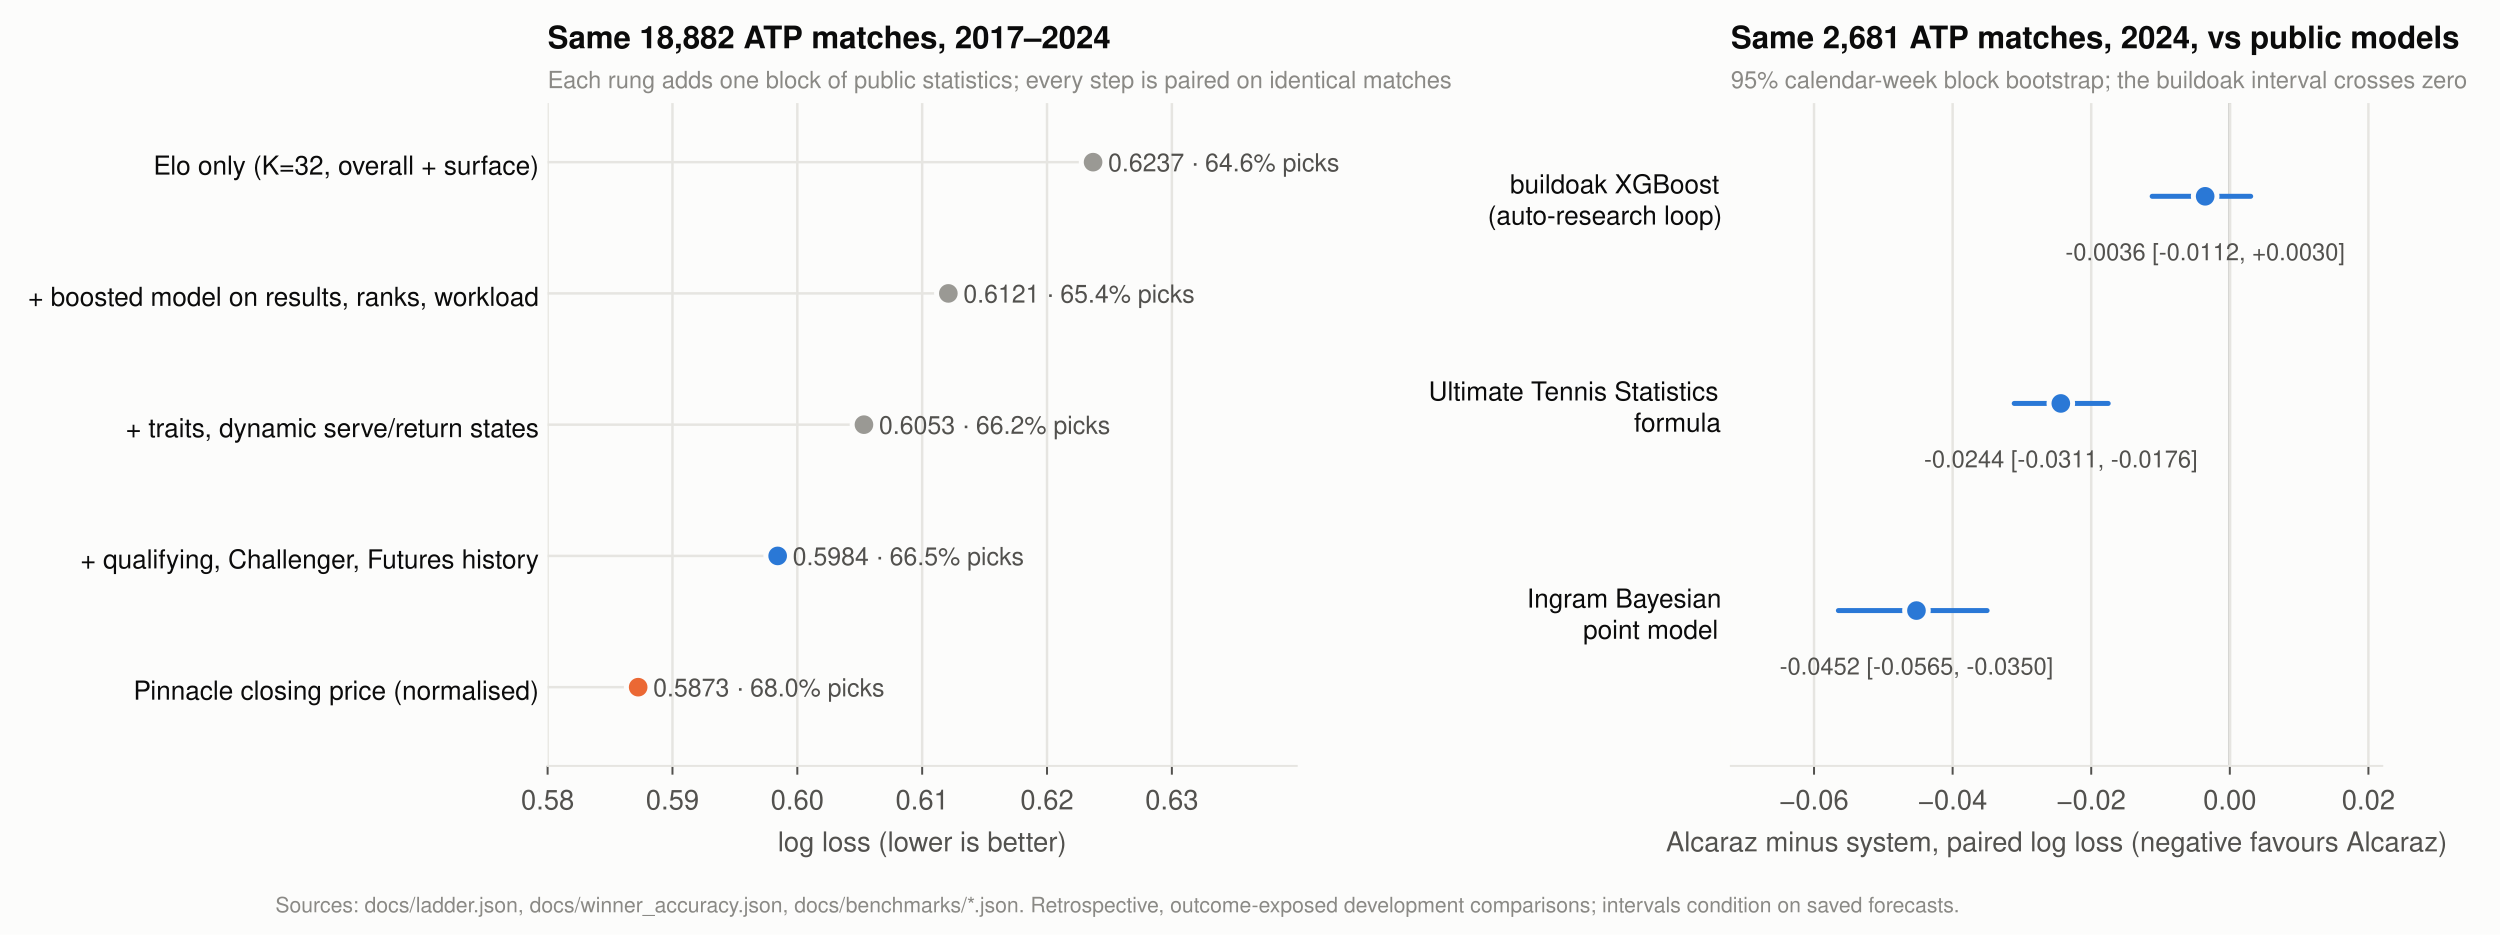
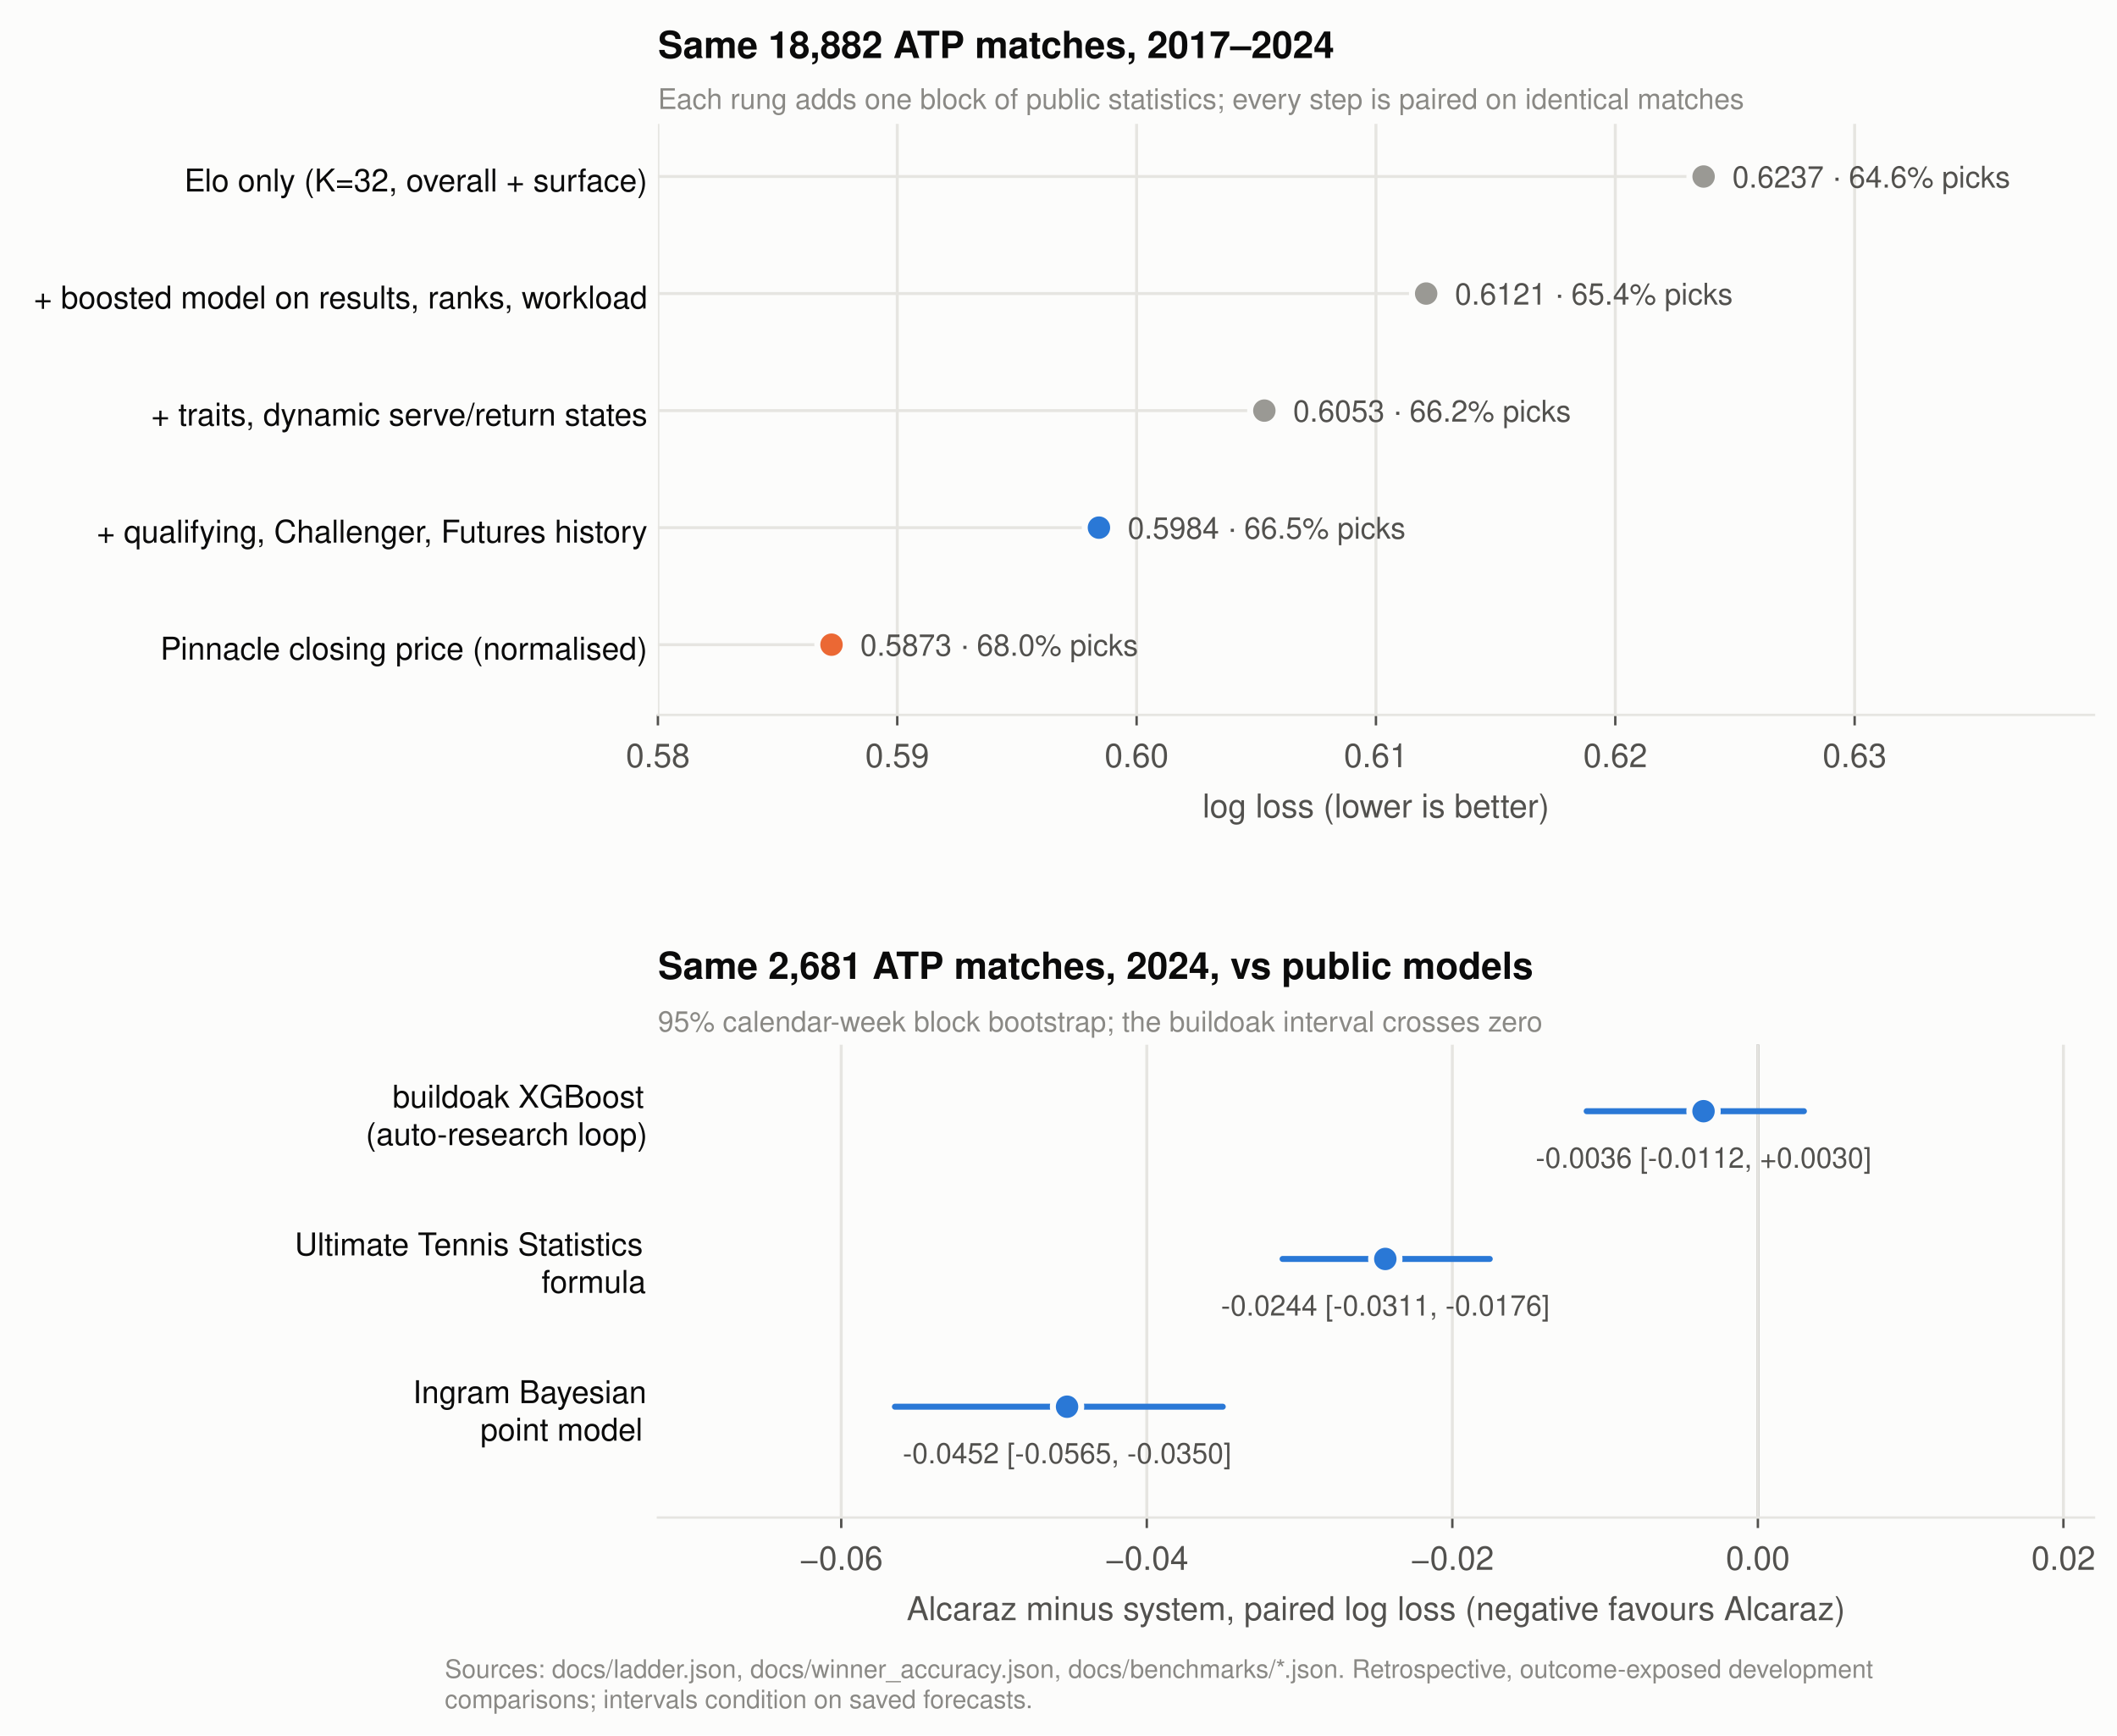
- <svg xmlns="http://www.w3.org/2000/svg" xmlns:xlink="http://www.w3.org/1999/xlink" width="1003.675pt" height="375.262pt" viewBox="0 0 1003.675 375.262" version="1.1">
+ <svg xmlns="http://www.w3.org/2000/svg" xmlns:xlink="http://www.w3.org/1999/xlink" width="707.422pt" height="579.924pt" viewBox="0 0 707.422 579.924" version="1.1">
  <defs>
    <style type="text/css">*{stroke-linejoin: round; stroke-linecap: butt}</style>
  </defs>
  <g id="figure_1">
    <g id="patch_1">
-       <path d="M 0 375.262  L 1003.675 375.262  L 1003.675 -0  L 0 -0  z " style="fill: #fcfcfb" />
+       <path d="M 0 579.924  L 707.422 579.924  L 707.422 0  L 0 0  z " style="fill: #fcfcfb" />
    </g>
    <g id="axes_1">
      <g id="patch_2">
-         <path d="M 219.85 307.5  L 520.594 307.5  L 520.594 41.388  L 219.85 41.388  z " style="fill: #fcfcfb" />
+         <path d="M 219.85 238.884  L 699.73 238.884  L 699.73 41.388  L 219.85 41.388  z " style="fill: #fcfcfb" />
      </g>
      <g id="line2d_1">
-         <path d="M 219.85 65.1  L 438.84 65.1  " clip-path="url(#p83f8de4ca3)" style="fill: none; stroke: #e6e5e1; stroke-linecap: square" />
+         <path d="M 219.85 58.986  L 569.281 58.986  " clip-path="url(#pa8d1f03fbf)" style="fill: none; stroke: #e6e5e1; stroke-linecap: square" />
      </g>
      <g id="line2d_2">
-         <path d="M 219.85 117.796  L 380.736 117.796  " clip-path="url(#p83f8de4ca3)" style="fill: none; stroke: #e6e5e1; stroke-linecap: square" />
+         <path d="M 219.85 98.094  L 476.568 98.094  " clip-path="url(#pa8d1f03fbf)" style="fill: none; stroke: #e6e5e1; stroke-linecap: square" />
      </g>
      <g id="line2d_3">
-         <path d="M 219.85 170.491  L 346.851 170.491  " clip-path="url(#p83f8de4ca3)" style="fill: none; stroke: #e6e5e1; stroke-linecap: square" />
+         <path d="M 219.85 137.202  L 422.498 137.202  " clip-path="url(#pa8d1f03fbf)" style="fill: none; stroke: #e6e5e1; stroke-linecap: square" />
      </g>
      <g id="line2d_4">
-         <path d="M 219.85 223.187  L 312.21 223.187  " clip-path="url(#p83f8de4ca3)" style="fill: none; stroke: #e6e5e1; stroke-linecap: square" />
+         <path d="M 219.85 176.311  L 367.224 176.311  " clip-path="url(#pa8d1f03fbf)" style="fill: none; stroke: #e6e5e1; stroke-linecap: square" />
      </g>
      <g id="line2d_5">
-         <path d="M 219.85 275.882  L 256.206 275.882  " clip-path="url(#p83f8de4ca3)" style="fill: none; stroke: #e6e5e1; stroke-linecap: square" />
+         <path d="M 219.85 215.419  L 277.862 215.419  " clip-path="url(#pa8d1f03fbf)" style="fill: none; stroke: #e6e5e1; stroke-linecap: square" />
      </g>
      <g id="matplotlib.axis_1">
        <g id="xtick_1">
          <g id="line2d_6">
-             <path d="M 219.85 307.5  L 219.85 41.388  " clip-path="url(#p83f8de4ca3)" style="fill: none; stroke: #e6e5e1; stroke-linecap: square" />
+             <path d="M 219.85 238.884  L 219.85 41.388  " clip-path="url(#pa8d1f03fbf)" style="fill: none; stroke: #e6e5e1; stroke-linecap: square" />
          </g>
          <g id="line2d_7">
            <defs>
              <path id="m85d48b26eb" d="M 0 0  L 0 3.5  " style="stroke: #52514e; stroke-width: 0.8" />
            </defs>
            <g>
-               <use xlink:href="#m85d48b26eb" x="219.85" y="307.5" style="fill: #52514e; stroke: #52514e; stroke-width: 0.8" />
+               <use xlink:href="#m85d48b26eb" x="219.85" y="238.884" style="fill: #52514e; stroke: #52514e; stroke-width: 0.8" />
            </g>
          </g>
          <g id="text_1">
-             <text style="font-size: 11px; font-family: 'Helvetica Neue', 'Helvetica', 'Arial', 'DejaVu Sans'; text-anchor: middle; fill: #52514e" x="219.85" y="324.971" transform="rotate(-0 219.8502 324.9715)">0.58</text>
+             <text style="font-size: 11px; font-family: 'Helvetica Neue', 'Helvetica', 'Arial', 'DejaVu Sans'; text-anchor: middle; fill: #52514e" x="219.85" y="256.356" transform="rotate(-0 219.8502 256.3557)">0.58</text>
          </g>
        </g>
        <g id="xtick_2">
          <g id="line2d_8">
-             <path d="M 269.974 307.5  L 269.974 41.388  " clip-path="url(#p83f8de4ca3)" style="fill: none; stroke: #e6e5e1; stroke-linecap: square" />
+             <path d="M 299.83 238.884  L 299.83 41.388  " clip-path="url(#pa8d1f03fbf)" style="fill: none; stroke: #e6e5e1; stroke-linecap: square" />
          </g>
          <g id="line2d_9">
            <g>
-               <use xlink:href="#m85d48b26eb" x="269.974" y="307.5" style="fill: #52514e; stroke: #52514e; stroke-width: 0.8" />
+               <use xlink:href="#m85d48b26eb" x="299.83" y="238.884" style="fill: #52514e; stroke: #52514e; stroke-width: 0.8" />
            </g>
          </g>
          <g id="text_2">
-             <text style="font-size: 11px; font-family: 'Helvetica Neue', 'Helvetica', 'Arial', 'DejaVu Sans'; text-anchor: middle; fill: #52514e" x="269.974" y="324.971" transform="rotate(-0 269.9741 324.9715)">0.59</text>
+             <text style="font-size: 11px; font-family: 'Helvetica Neue', 'Helvetica', 'Arial', 'DejaVu Sans'; text-anchor: middle; fill: #52514e" x="299.83" y="256.356" transform="rotate(-0 299.8302 256.3557)">0.59</text>
          </g>
        </g>
        <g id="xtick_3">
          <g id="line2d_10">
-             <path d="M 320.098 307.5  L 320.098 41.388  " clip-path="url(#p83f8de4ca3)" style="fill: none; stroke: #e6e5e1; stroke-linecap: square" />
+             <path d="M 379.81 238.884  L 379.81 41.388  " clip-path="url(#pa8d1f03fbf)" style="fill: none; stroke: #e6e5e1; stroke-linecap: square" />
          </g>
          <g id="line2d_11">
            <g>
-               <use xlink:href="#m85d48b26eb" x="320.098" y="307.5" style="fill: #52514e; stroke: #52514e; stroke-width: 0.8" />
+               <use xlink:href="#m85d48b26eb" x="379.81" y="238.884" style="fill: #52514e; stroke: #52514e; stroke-width: 0.8" />
            </g>
          </g>
          <g id="text_3">
-             <text style="font-size: 11px; font-family: 'Helvetica Neue', 'Helvetica', 'Arial', 'DejaVu Sans'; text-anchor: middle; fill: #52514e" x="320.098" y="324.971" transform="rotate(-0 320.098 324.9715)">0.60</text>
+             <text style="font-size: 11px; font-family: 'Helvetica Neue', 'Helvetica', 'Arial', 'DejaVu Sans'; text-anchor: middle; fill: #52514e" x="379.81" y="256.356" transform="rotate(-0 379.8102 256.3557)">0.60</text>
          </g>
        </g>
        <g id="xtick_4">
          <g id="line2d_12">
-             <path d="M 370.222 307.5  L 370.222 41.388  " clip-path="url(#p83f8de4ca3)" style="fill: none; stroke: #e6e5e1; stroke-linecap: square" />
+             <path d="M 459.79 238.884  L 459.79 41.388  " clip-path="url(#pa8d1f03fbf)" style="fill: none; stroke: #e6e5e1; stroke-linecap: square" />
          </g>
          <g id="line2d_13">
            <g>
-               <use xlink:href="#m85d48b26eb" x="370.222" y="307.5" style="fill: #52514e; stroke: #52514e; stroke-width: 0.8" />
+               <use xlink:href="#m85d48b26eb" x="459.79" y="238.884" style="fill: #52514e; stroke: #52514e; stroke-width: 0.8" />
            </g>
          </g>
          <g id="text_4">
-             <text style="font-size: 11px; font-family: 'Helvetica Neue', 'Helvetica', 'Arial', 'DejaVu Sans'; text-anchor: middle; fill: #52514e" x="370.222" y="324.971" transform="rotate(-0 370.2219 324.9715)">0.61</text>
+             <text style="font-size: 11px; font-family: 'Helvetica Neue', 'Helvetica', 'Arial', 'DejaVu Sans'; text-anchor: middle; fill: #52514e" x="459.79" y="256.356" transform="rotate(-0 459.7902 256.3557)">0.61</text>
          </g>
        </g>
        <g id="xtick_5">
          <g id="line2d_14">
-             <path d="M 420.346 307.5  L 420.346 41.388  " clip-path="url(#p83f8de4ca3)" style="fill: none; stroke: #e6e5e1; stroke-linecap: square" />
+             <path d="M 539.77 238.884  L 539.77 41.388  " clip-path="url(#pa8d1f03fbf)" style="fill: none; stroke: #e6e5e1; stroke-linecap: square" />
          </g>
          <g id="line2d_15">
            <g>
-               <use xlink:href="#m85d48b26eb" x="420.346" y="307.5" style="fill: #52514e; stroke: #52514e; stroke-width: 0.8" />
+               <use xlink:href="#m85d48b26eb" x="539.77" y="238.884" style="fill: #52514e; stroke: #52514e; stroke-width: 0.8" />
            </g>
          </g>
          <g id="text_5">
-             <text style="font-size: 11px; font-family: 'Helvetica Neue', 'Helvetica', 'Arial', 'DejaVu Sans'; text-anchor: middle; fill: #52514e" x="420.346" y="324.971" transform="rotate(-0 420.3458 324.9715)">0.62</text>
+             <text style="font-size: 11px; font-family: 'Helvetica Neue', 'Helvetica', 'Arial', 'DejaVu Sans'; text-anchor: middle; fill: #52514e" x="539.77" y="256.356" transform="rotate(-0 539.7702 256.3557)">0.62</text>
          </g>
        </g>
        <g id="xtick_6">
          <g id="line2d_16">
-             <path d="M 470.47 307.5  L 470.47 41.388  " clip-path="url(#p83f8de4ca3)" style="fill: none; stroke: #e6e5e1; stroke-linecap: square" />
+             <path d="M 619.75 238.884  L 619.75 41.388  " clip-path="url(#pa8d1f03fbf)" style="fill: none; stroke: #e6e5e1; stroke-linecap: square" />
          </g>
          <g id="line2d_17">
            <g>
-               <use xlink:href="#m85d48b26eb" x="470.47" y="307.5" style="fill: #52514e; stroke: #52514e; stroke-width: 0.8" />
+               <use xlink:href="#m85d48b26eb" x="619.75" y="238.884" style="fill: #52514e; stroke: #52514e; stroke-width: 0.8" />
            </g>
          </g>
          <g id="text_6">
-             <text style="font-size: 11px; font-family: 'Helvetica Neue', 'Helvetica', 'Arial', 'DejaVu Sans'; text-anchor: middle; fill: #52514e" x="470.47" y="324.971" transform="rotate(-0 470.4697 324.9715)">0.63</text>
+             <text style="font-size: 11px; font-family: 'Helvetica Neue', 'Helvetica', 'Arial', 'DejaVu Sans'; text-anchor: middle; fill: #52514e" x="619.75" y="256.356" transform="rotate(-0 619.7502 256.3557)">0.63</text>
          </g>
        </g>
        <g id="text_7">
-           <text style="font-size: 11px; font-family: 'Helvetica Neue', 'Helvetica', 'Arial', 'DejaVu Sans'; text-anchor: middle; fill: #52514e" x="370.222" y="341.786" transform="rotate(-0 370.2219 341.7865)">log loss (lower is better)</text>
+           <text style="font-size: 11px; font-family: 'Helvetica Neue', 'Helvetica', 'Arial', 'DejaVu Sans'; text-anchor: middle; fill: #52514e" x="459.79" y="273.171" transform="rotate(-0 459.7902 273.1707)">log loss (lower is better)</text>
        </g>
      </g>
      <g id="matplotlib.axis_2">
        <g id="ytick_1">
          <g id="line2d_18" />
          <g id="text_8">
-             <text style="font-size: 10.5px; font-family: 'Helvetica Neue', 'Helvetica', 'Arial', 'DejaVu Sans'; text-anchor: end; fill: #0b0b0b" x="216.35" y="70.098" transform="rotate(-0 216.3502 70.09845)">Elo only (K=32, overall + surface)</text>
+             <text style="font-size: 10.5px; font-family: 'Helvetica Neue', 'Helvetica', 'Arial', 'DejaVu Sans'; text-anchor: end; fill: #0b0b0b" x="216.35" y="63.984" transform="rotate(-0 216.3502 63.98417)">Elo only (K=32, overall + surface)</text>
          </g>
        </g>
        <g id="ytick_2">
          <g id="line2d_19" />
          <g id="text_9">
-             <text style="font-size: 10.5px; font-family: 'Helvetica Neue', 'Helvetica', 'Arial', 'DejaVu Sans'; text-anchor: end; fill: #0b0b0b" x="216.35" y="122.794" transform="rotate(-0 216.3502 122.7939)">+ boosted model on results, ranks, workload</text>
+             <text style="font-size: 10.5px; font-family: 'Helvetica Neue', 'Helvetica', 'Arial', 'DejaVu Sans'; text-anchor: end; fill: #0b0b0b" x="216.35" y="103.092" transform="rotate(-0 216.3502 103.0923)">+ boosted model on results, ranks, workload</text>
          </g>
        </g>
        <g id="ytick_3">
          <g id="line2d_20" />
          <g id="text_10">
-             <text style="font-size: 10.5px; font-family: 'Helvetica Neue', 'Helvetica', 'Arial', 'DejaVu Sans'; text-anchor: end; fill: #0b0b0b" x="216.35" y="175.489" transform="rotate(-0 216.3502 175.4893)">+ traits, dynamic serve/return states</text>
+             <text style="font-size: 10.5px; font-family: 'Helvetica Neue', 'Helvetica', 'Arial', 'DejaVu Sans'; text-anchor: end; fill: #0b0b0b" x="216.35" y="142.2" transform="rotate(-0 216.3502 142.2005)">+ traits, dynamic serve/return states</text>
          </g>
        </g>
        <g id="ytick_4">
          <g id="line2d_21" />
          <g id="text_11">
-             <text style="font-size: 10.5px; font-family: 'Helvetica Neue', 'Helvetica', 'Arial', 'DejaVu Sans'; text-anchor: end; fill: #0b0b0b" x="216.35" y="228.185" transform="rotate(-0 216.3502 228.1848)">+ qualifying, Challenger, Futures history</text>
+             <text style="font-size: 10.5px; font-family: 'Helvetica Neue', 'Helvetica', 'Arial', 'DejaVu Sans'; text-anchor: end; fill: #0b0b0b" x="216.35" y="181.309" transform="rotate(-0 216.3502 181.3086)">+ qualifying, Challenger, Futures history</text>
          </g>
        </g>
        <g id="ytick_5">
          <g id="line2d_22" />
          <g id="text_12">
-             <text style="font-size: 10.5px; font-family: 'Helvetica Neue', 'Helvetica', 'Arial', 'DejaVu Sans'; text-anchor: end; fill: #0b0b0b" x="216.35" y="280.88" transform="rotate(-0 216.3502 280.8802)">Pinnacle closing price (normalised)</text>
+             <text style="font-size: 10.5px; font-family: 'Helvetica Neue', 'Helvetica', 'Arial', 'DejaVu Sans'; text-anchor: end; fill: #0b0b0b" x="216.35" y="220.417" transform="rotate(-0 216.3502 220.4168)">Pinnacle closing price (normalised)</text>
          </g>
        </g>
      </g>
      <g id="patch_3">
-         <path d="M 219.85 307.5  L 520.594 307.5  " style="fill: none; stroke: #e6e5e1; stroke-width: 0.8; stroke-linejoin: miter; stroke-linecap: square" />
+         <path d="M 219.85 238.884  L 699.73 238.884  " style="fill: none; stroke: #e6e5e1; stroke-width: 0.8; stroke-linejoin: miter; stroke-linecap: square" />
      </g>
      <g id="PathCollection_1">
        <defs>
          <path id="meb707d2c64" d="M 0 4.743  C 1.258 4.743 2.465 4.244 3.354 3.354  C 4.244 2.465 4.743 1.258 4.743 0  C 4.743 -1.258 4.244 -2.465 3.354 -3.354  C 2.465 -4.244 1.258 -4.743 0 -4.743  C -1.258 -4.743 -2.465 -4.244 -3.354 -3.354  C -4.244 -2.465 -4.743 -1.258 -4.743 0  C -4.743 1.258 -4.244 2.465 -3.354 3.354  C -2.465 4.244 -1.258 4.743 0 4.743  z " style="stroke: #fcfcfb; stroke-width: 2" />
        </defs>
-         <g clip-path="url(#p83f8de4ca3)">
-           <use xlink:href="#meb707d2c64" x="438.84" y="65.1" style="fill: #9a9994; stroke: #fcfcfb; stroke-width: 2" />
+         <g clip-path="url(#pa8d1f03fbf)">
+           <use xlink:href="#meb707d2c64" x="569.281" y="58.986" style="fill: #9a9994; stroke: #fcfcfb; stroke-width: 2" />
        </g>
      </g>
      <g id="text_13">
-         <text style="font-size: 10px; font-family: 'Helvetica Neue', 'Helvetica', 'Arial', 'DejaVu Sans'; text-anchor: start; fill: #52514e" x="444.855" y="68.795" transform="rotate(-0 444.8551 68.79545)">0.6237   ·   64.6% picks</text>
+         <text style="font-size: 10px; font-family: 'Helvetica Neue', 'Helvetica', 'Arial', 'DejaVu Sans'; text-anchor: start; fill: #52514e" x="578.878" y="62.681" transform="rotate(-0 578.8783 62.68117)">0.6237   ·   64.6% picks</text>
      </g>
      <g id="PathCollection_2">
-         <g clip-path="url(#p83f8de4ca3)">
-           <use xlink:href="#meb707d2c64" x="380.736" y="117.796" style="fill: #9a9994; stroke: #fcfcfb; stroke-width: 2" />
+         <g clip-path="url(#pa8d1f03fbf)">
+           <use xlink:href="#meb707d2c64" x="476.568" y="98.094" style="fill: #9a9994; stroke: #fcfcfb; stroke-width: 2" />
        </g>
      </g>
      <g id="text_14">
-         <text style="font-size: 10px; font-family: 'Helvetica Neue', 'Helvetica', 'Arial', 'DejaVu Sans'; text-anchor: start; fill: #52514e" x="386.751" y="121.491" transform="rotate(-0 386.7513 121.4909)">0.6121   ·   65.4% picks</text>
+         <text style="font-size: 10px; font-family: 'Helvetica Neue', 'Helvetica', 'Arial', 'DejaVu Sans'; text-anchor: start; fill: #52514e" x="486.165" y="101.789" transform="rotate(-0 486.1653 101.7893)">0.6121   ·   65.4% picks</text>
      </g>
      <g id="PathCollection_3">
-         <g clip-path="url(#p83f8de4ca3)">
-           <use xlink:href="#meb707d2c64" x="346.851" y="170.491" style="fill: #9a9994; stroke: #fcfcfb; stroke-width: 2" />
+         <g clip-path="url(#pa8d1f03fbf)">
+           <use xlink:href="#meb707d2c64" x="422.498" y="137.202" style="fill: #9a9994; stroke: #fcfcfb; stroke-width: 2" />
        </g>
      </g>
      <g id="text_15">
-         <text style="font-size: 10px; font-family: 'Helvetica Neue', 'Helvetica', 'Arial', 'DejaVu Sans'; text-anchor: start; fill: #52514e" x="352.865" y="174.186" transform="rotate(-0 352.8654 174.1863)">0.6053   ·   66.2% picks</text>
+         <text style="font-size: 10px; font-family: 'Helvetica Neue', 'Helvetica', 'Arial', 'DejaVu Sans'; text-anchor: start; fill: #52514e" x="432.095" y="140.897" transform="rotate(-0 432.0954 140.8975)">0.6053   ·   66.2% picks</text>
      </g>
      <g id="PathCollection_4">
        <defs>
          <path id="mb6e0487414" d="M 0 4.743  C 1.258 4.743 2.465 4.244 3.354 3.354  C 4.244 2.465 4.743 1.258 4.743 0  C 4.743 -1.258 4.244 -2.465 3.354 -3.354  C 2.465 -4.244 1.258 -4.743 0 -4.743  C -1.258 -4.743 -2.465 -4.244 -3.354 -3.354  C -4.244 -2.465 -4.743 -1.258 -4.743 0  C -4.743 1.258 -4.244 2.465 -3.354 3.354  C -2.465 4.244 -1.258 4.743 0 4.743  z " style="stroke: #fcfcfb; stroke-width: 2" />
        </defs>
-         <g clip-path="url(#p83f8de4ca3)">
-           <use xlink:href="#mb6e0487414" x="312.21" y="223.187" style="fill: #2a78d6; stroke: #fcfcfb; stroke-width: 2" />
+         <g clip-path="url(#pa8d1f03fbf)">
+           <use xlink:href="#mb6e0487414" x="367.224" y="176.311" style="fill: #2a78d6; stroke: #fcfcfb; stroke-width: 2" />
        </g>
      </g>
      <g id="text_16">
-         <text style="font-size: 10px; font-family: 'Helvetica Neue', 'Helvetica', 'Arial', 'DejaVu Sans'; text-anchor: start; fill: #52514e" x="318.225" y="226.882" transform="rotate(-0 318.2253 226.8818)">0.5984   ·   66.5% picks</text>
+         <text style="font-size: 10px; font-family: 'Helvetica Neue', 'Helvetica', 'Arial', 'DejaVu Sans'; text-anchor: start; fill: #52514e" x="376.822" y="180.006" transform="rotate(-0 376.822 180.0056)">0.5984   ·   66.5% picks</text>
      </g>
      <g id="PathCollection_5">
        <defs>
          <path id="m735136c907" d="M 0 4.743  C 1.258 4.743 2.465 4.244 3.354 3.354  C 4.244 2.465 4.743 1.258 4.743 0  C 4.743 -1.258 4.244 -2.465 3.354 -3.354  C 2.465 -4.244 1.258 -4.743 0 -4.743  C -1.258 -4.743 -2.465 -4.244 -3.354 -3.354  C -4.244 -2.465 -4.743 -1.258 -4.743 0  C -4.743 1.258 -4.244 2.465 -3.354 3.354  C -2.465 4.244 -1.258 4.743 0 4.743  z " style="stroke: #fcfcfb; stroke-width: 2" />
        </defs>
-         <g clip-path="url(#p83f8de4ca3)">
-           <use xlink:href="#m735136c907" x="256.206" y="275.882" style="fill: #eb6834; stroke: #fcfcfb; stroke-width: 2" />
+         <g clip-path="url(#pa8d1f03fbf)">
+           <use xlink:href="#m735136c907" x="277.862" y="215.419" style="fill: #eb6834; stroke: #fcfcfb; stroke-width: 2" />
        </g>
      </g>
      <g id="text_17">
-         <text style="font-size: 10px; font-family: 'Helvetica Neue', 'Helvetica', 'Arial', 'DejaVu Sans'; text-anchor: start; fill: #52514e" x="262.221" y="279.577" transform="rotate(-0 262.2212 279.5772)">0.5873   ·   68.0% picks</text>
+         <text style="font-size: 10px; font-family: 'Helvetica Neue', 'Helvetica', 'Arial', 'DejaVu Sans'; text-anchor: start; fill: #52514e" x="287.459" y="219.114" transform="rotate(-0 287.4592 219.1138)">0.5873   ·   68.0% picks</text>
      </g>
      <g id="text_18">
-         <text style="font-size: 9.5px; font-family: 'Helvetica Neue', 'Helvetica', 'Arial', 'DejaVu Sans'; text-anchor: start; fill: #8a8985" x="219.85" y="35.372" transform="rotate(-0 219.8502 35.37232)">Each rung adds one block of public statistics; every step is paired on identical matches</text>
+         <text style="font-size: 9.5px; font-family: 'Helvetica Neue', 'Helvetica', 'Arial', 'DejaVu Sans'; text-anchor: start; fill: #8a8985" x="219.85" y="36.402" transform="rotate(-0 219.8502 36.40156)">Each rung adds one block of public statistics; every step is paired on identical matches</text>
      </g>
      <g id="text_19">
        <text style="font-weight: 700; font-size: 12.5px; font-family: 'Helvetica Neue', 'Helvetica', 'Arial', 'DejaVu Sans'; text-anchor: start; fill: #0b0b0b" x="219.85" y="19.387" transform="rotate(-0 219.8502 19.3875)">Same 18,882 ATP matches, 2017–2024</text>
      </g>
    </g>
    <g id="axes_2">
      <g id="patch_4">
-         <path d="M 694.894 307.5  L 956.41 307.5  L 956.41 41.388  L 694.894 41.388  z " style="fill: #fcfcfb" />
+         <path d="M 219.85 507.084  L 699.73 507.084  L 699.73 349.087  L 219.85 349.087  z " style="fill: #fcfcfb" />
      </g>
      <g id="line2d_23">
-         <path d="M 895.204 307.5  L 895.204 41.388  " clip-path="url(#pe26600286c)" style="fill: none; stroke: #8a8985; stroke-linecap: square" />
+         <path d="M 587.418 507.084  L 587.418 349.087  " clip-path="url(#pebff1aca86)" style="fill: none; stroke: #8a8985; stroke-linecap: square" />
      </g>
      <g id="matplotlib.axis_3">
        <g id="xtick_7">
          <g id="line2d_24">
-             <path d="M 728.279 307.5  L 728.279 41.388  " clip-path="url(#pe26600286c)" style="fill: none; stroke: #e6e5e1; stroke-linecap: square" />
+             <path d="M 281.111 507.084  L 281.111 349.087  " clip-path="url(#pebff1aca86)" style="fill: none; stroke: #e6e5e1; stroke-linecap: square" />
          </g>
          <g id="line2d_25">
            <g>
-               <use xlink:href="#m85d48b26eb" x="728.279" y="307.5" style="fill: #52514e; stroke: #52514e; stroke-width: 0.8" />
+               <use xlink:href="#m85d48b26eb" x="281.111" y="507.084" style="fill: #52514e; stroke: #52514e; stroke-width: 0.8" />
            </g>
          </g>
          <g id="text_20">
-             <text style="font-size: 11px; font-family: 'Helvetica Neue', 'Helvetica', 'Arial', 'DejaVu Sans'; text-anchor: middle; fill: #52514e" x="728.279" y="324.971" transform="rotate(-0 728.2791 324.9715)">−0.06</text>
+             <text style="font-size: 11px; font-family: 'Helvetica Neue', 'Helvetica', 'Arial', 'DejaVu Sans'; text-anchor: middle; fill: #52514e" x="281.111" y="524.556" transform="rotate(-0 281.1114 524.5555)">−0.06</text>
          </g>
        </g>
        <g id="xtick_8">
          <g id="line2d_26">
-             <path d="M 783.921 307.5  L 783.921 41.388  " clip-path="url(#pe26600286c)" style="fill: none; stroke: #e6e5e1; stroke-linecap: square" />
+             <path d="M 383.214 507.084  L 383.214 349.087  " clip-path="url(#pebff1aca86)" style="fill: none; stroke: #e6e5e1; stroke-linecap: square" />
          </g>
          <g id="line2d_27">
            <g>
-               <use xlink:href="#m85d48b26eb" x="783.921" y="307.5" style="fill: #52514e; stroke: #52514e; stroke-width: 0.8" />
+               <use xlink:href="#m85d48b26eb" x="383.214" y="507.084" style="fill: #52514e; stroke: #52514e; stroke-width: 0.8" />
            </g>
          </g>
          <g id="text_21">
-             <text style="font-size: 11px; font-family: 'Helvetica Neue', 'Helvetica', 'Arial', 'DejaVu Sans'; text-anchor: middle; fill: #52514e" x="783.921" y="324.971" transform="rotate(-0 783.9208 324.9715)">−0.04</text>
+             <text style="font-size: 11px; font-family: 'Helvetica Neue', 'Helvetica', 'Arial', 'DejaVu Sans'; text-anchor: middle; fill: #52514e" x="383.214" y="524.556" transform="rotate(-0 383.2136 524.5555)">−0.04</text>
          </g>
        </g>
        <g id="xtick_9">
          <g id="line2d_28">
-             <path d="M 839.563 307.5  L 839.563 41.388  " clip-path="url(#pe26600286c)" style="fill: none; stroke: #e6e5e1; stroke-linecap: square" />
+             <path d="M 485.316 507.084  L 485.316 349.087  " clip-path="url(#pebff1aca86)" style="fill: none; stroke: #e6e5e1; stroke-linecap: square" />
          </g>
          <g id="line2d_29">
            <g>
-               <use xlink:href="#m85d48b26eb" x="839.563" y="307.5" style="fill: #52514e; stroke: #52514e; stroke-width: 0.8" />
+               <use xlink:href="#m85d48b26eb" x="485.316" y="507.084" style="fill: #52514e; stroke: #52514e; stroke-width: 0.8" />
            </g>
          </g>
          <g id="text_22">
-             <text style="font-size: 11px; font-family: 'Helvetica Neue', 'Helvetica', 'Arial', 'DejaVu Sans'; text-anchor: middle; fill: #52514e" x="839.563" y="324.971" transform="rotate(-0 839.5626 324.9715)">−0.02</text>
+             <text style="font-size: 11px; font-family: 'Helvetica Neue', 'Helvetica', 'Arial', 'DejaVu Sans'; text-anchor: middle; fill: #52514e" x="485.316" y="524.556" transform="rotate(-0 485.3157 524.5555)">−0.02</text>
          </g>
        </g>
        <g id="xtick_10">
          <g id="line2d_30">
-             <path d="M 895.204 307.5  L 895.204 41.388  " clip-path="url(#pe26600286c)" style="fill: none; stroke: #e6e5e1; stroke-linecap: square" />
+             <path d="M 587.418 507.084  L 587.418 349.087  " clip-path="url(#pebff1aca86)" style="fill: none; stroke: #e6e5e1; stroke-linecap: square" />
          </g>
          <g id="line2d_31">
            <g>
-               <use xlink:href="#m85d48b26eb" x="895.204" y="307.5" style="fill: #52514e; stroke: #52514e; stroke-width: 0.8" />
+               <use xlink:href="#m85d48b26eb" x="587.418" y="507.084" style="fill: #52514e; stroke: #52514e; stroke-width: 0.8" />
            </g>
          </g>
          <g id="text_23">
-             <text style="font-size: 11px; font-family: 'Helvetica Neue', 'Helvetica', 'Arial', 'DejaVu Sans'; text-anchor: middle; fill: #52514e" x="895.204" y="324.971" transform="rotate(-0 895.2043 324.9715)">0.00</text>
+             <text style="font-size: 11px; font-family: 'Helvetica Neue', 'Helvetica', 'Arial', 'DejaVu Sans'; text-anchor: middle; fill: #52514e" x="587.418" y="524.556" transform="rotate(-0 587.4178 524.5555)">0.00</text>
          </g>
        </g>
        <g id="xtick_11">
          <g id="line2d_32">
-             <path d="M 950.846 307.5  L 950.846 41.388  " clip-path="url(#pe26600286c)" style="fill: none; stroke: #e6e5e1; stroke-linecap: square" />
+             <path d="M 689.52 507.084  L 689.52 349.087  " clip-path="url(#pebff1aca86)" style="fill: none; stroke: #e6e5e1; stroke-linecap: square" />
          </g>
          <g id="line2d_33">
            <g>
-               <use xlink:href="#m85d48b26eb" x="950.846" y="307.5" style="fill: #52514e; stroke: #52514e; stroke-width: 0.8" />
+               <use xlink:href="#m85d48b26eb" x="689.52" y="507.084" style="fill: #52514e; stroke: #52514e; stroke-width: 0.8" />
            </g>
          </g>
          <g id="text_24">
-             <text style="font-size: 11px; font-family: 'Helvetica Neue', 'Helvetica', 'Arial', 'DejaVu Sans'; text-anchor: middle; fill: #52514e" x="950.846" y="324.971" transform="rotate(-0 950.846 324.9715)">0.02</text>
+             <text style="font-size: 11px; font-family: 'Helvetica Neue', 'Helvetica', 'Arial', 'DejaVu Sans'; text-anchor: middle; fill: #52514e" x="689.52" y="524.556" transform="rotate(-0 689.5199 524.5555)">0.02</text>
          </g>
        </g>
        <g id="text_25">
-           <text style="font-size: 11px; font-family: 'Helvetica Neue', 'Helvetica', 'Arial', 'DejaVu Sans'; text-anchor: middle; fill: #52514e" x="825.652" y="341.786" transform="rotate(-0 825.6521 341.7865)">Alcaraz minus system, paired log loss (negative favours Alcaraz)</text>
+           <text style="font-size: 11px; font-family: 'Helvetica Neue', 'Helvetica', 'Arial', 'DejaVu Sans'; text-anchor: middle; fill: #52514e" x="459.79" y="541.37" transform="rotate(-0 459.7902 541.3705)">Alcaraz minus system, paired log loss (negative favours Alcaraz)</text>
        </g>
      </g>
      <g id="matplotlib.axis_4">
        <g id="ytick_6">
          <g id="line2d_34" />
          <g id="text_26">
-             <text style="font-size: 10.5px; font-family: 'Helvetica Neue', 'Helvetica', 'Arial', 'DejaVu Sans'; fill: #0b0b0b" transform="translate(606.2161 77.61775)">buildoak XGBoost</text>
-             <text style="font-size: 10.5px; font-family: 'Helvetica Neue', 'Helvetica', 'Arial', 'DejaVu Sans'; fill: #0b0b0b" transform="translate(597.2682 90.14425)">(auto-research loop)</text>
+             <text style="font-size: 10.5px; font-family: 'Helvetica Neue', 'Helvetica', 'Arial', 'DejaVu Sans'; fill: #0b0b0b" transform="translate(131.1722 370.1131)">buildoak XGBoost</text>
+             <text style="font-size: 10.5px; font-family: 'Helvetica Neue', 'Helvetica', 'Arial', 'DejaVu Sans'; fill: #0b0b0b" transform="translate(122.2242 382.6396)">(auto-research loop)</text>
          </g>
        </g>
        <g id="ytick_7">
          <g id="line2d_35" />
          <g id="text_27">
-             <text style="font-size: 10.5px; font-family: 'Helvetica Neue', 'Helvetica', 'Arial', 'DejaVu Sans'; fill: #0b0b0b" transform="translate(573.5398 160.7777)">Ultimate Tennis Statistics</text>
-             <text style="font-size: 10.5px; font-family: 'Helvetica Neue', 'Helvetica', 'Arial', 'DejaVu Sans'; fill: #0b0b0b" transform="translate(655.9992 173.3042)">formula</text>
+             <text style="font-size: 10.5px; font-family: 'Helvetica Neue', 'Helvetica', 'Arial', 'DejaVu Sans'; fill: #0b0b0b" transform="translate(98.49586 419.4872)">Ultimate Tennis Statistics</text>
+             <text style="font-size: 10.5px; font-family: 'Helvetica Neue', 'Helvetica', 'Arial', 'DejaVu Sans'; fill: #0b0b0b" transform="translate(180.9553 432.0137)">formula</text>
          </g>
        </g>
        <g id="ytick_8">
          <g id="line2d_36" />
          <g id="text_28">
-             <text style="font-size: 10.5px; font-family: 'Helvetica Neue', 'Helvetica', 'Arial', 'DejaVu Sans'; fill: #0b0b0b" transform="translate(613.0214 243.9377)">Ingram Bayesian</text>
-             <text style="font-size: 10.5px; font-family: 'Helvetica Neue', 'Helvetica', 'Arial', 'DejaVu Sans'; fill: #0b0b0b" transform="translate(635.5653 256.4642)">point model</text>
+             <text style="font-size: 10.5px; font-family: 'Helvetica Neue', 'Helvetica', 'Arial', 'DejaVu Sans'; fill: #0b0b0b" transform="translate(137.9775 468.8612)">Ingram Bayesian</text>
+             <text style="font-size: 10.5px; font-family: 'Helvetica Neue', 'Helvetica', 'Arial', 'DejaVu Sans'; fill: #0b0b0b" transform="translate(160.5213 481.3877)">point model</text>
          </g>
        </g>
      </g>
      <g id="line2d_37">
-         <path d="M 864.026 78.809  L 903.586 78.809  " clip-path="url(#pe26600286c)" style="fill: none; stroke: #2a78d6; stroke-width: 2; stroke-linecap: round" />
+         <path d="M 530.206 371.305  L 602.798 371.305  " clip-path="url(#pebff1aca86)" style="fill: none; stroke: #2a78d6; stroke-width: 2; stroke-linecap: round" />
      </g>
      <g id="line2d_38">
-         <path d="M 808.649 161.97  L 846.378 161.97  " clip-path="url(#pe26600286c)" style="fill: none; stroke: #2a78d6; stroke-width: 2; stroke-linecap: round" />
+         <path d="M 428.59 420.679  L 497.821 420.679  " clip-path="url(#pebff1aca86)" style="fill: none; stroke: #2a78d6; stroke-width: 2; stroke-linecap: round" />
      </g>
      <g id="line2d_39">
-         <path d="M 738.056 245.13  L 797.757 245.13  " clip-path="url(#pe26600286c)" style="fill: none; stroke: #2a78d6; stroke-width: 2; stroke-linecap: round" />
+         <path d="M 299.051 470.053  L 408.603 470.053  " clip-path="url(#pebff1aca86)" style="fill: none; stroke: #2a78d6; stroke-width: 2; stroke-linecap: round" />
      </g>
      <g id="patch_5">
-         <path d="M 694.894 307.5  L 956.41 307.5  " style="fill: none; stroke: #e6e5e1; stroke-width: 0.8; stroke-linejoin: miter; stroke-linecap: square" />
+         <path d="M 219.85 507.084  L 699.73 507.084  " style="fill: none; stroke: #e6e5e1; stroke-width: 0.8; stroke-linejoin: miter; stroke-linecap: square" />
      </g>
      <g id="PathCollection_6">
-         <g clip-path="url(#pe26600286c)">
-           <use xlink:href="#mb6e0487414" x="885.306" y="78.809" style="fill: #2a78d6; stroke: #fcfcfb; stroke-width: 2" />
+         <g clip-path="url(#pebff1aca86)">
+           <use xlink:href="#mb6e0487414" x="569.255" y="371.305" style="fill: #2a78d6; stroke: #fcfcfb; stroke-width: 2" />
        </g>
      </g>
      <g id="text_29">
-         <text style="font-size: 9.5px; font-family: 'Helvetica Neue', 'Helvetica', 'Arial', 'DejaVu Sans'; text-anchor: middle; fill: #52514e" x="885.306" y="104.486" transform="rotate(-0 885.3065 104.4855)">-0.0036  [-0.0112, +0.0030]</text>
+         <text style="font-size: 9.5px; font-family: 'Helvetica Neue', 'Helvetica', 'Arial', 'DejaVu Sans'; text-anchor: middle; fill: #52514e" x="569.255" y="390.224" transform="rotate(-0 569.2554 390.2237)">-0.0036  [-0.0112, +0.0030]</text>
      </g>
      <g id="PathCollection_7">
-         <g clip-path="url(#pe26600286c)">
-           <use xlink:href="#mb6e0487414" x="827.357" y="161.97" style="fill: #2a78d6; stroke: #fcfcfb; stroke-width: 2" />
+         <g clip-path="url(#pebff1aca86)">
+           <use xlink:href="#mb6e0487414" x="462.918" y="420.679" style="fill: #2a78d6; stroke: #fcfcfb; stroke-width: 2" />
        </g>
      </g>
      <g id="text_30">
-         <text style="font-size: 9.5px; font-family: 'Helvetica Neue', 'Helvetica', 'Arial', 'DejaVu Sans'; text-anchor: middle; fill: #52514e" x="827.357" y="187.645" transform="rotate(-0 827.3565 187.6455)">-0.0244  [-0.0311, -0.0176]</text>
+         <text style="font-size: 9.5px; font-family: 'Helvetica Neue', 'Helvetica', 'Arial', 'DejaVu Sans'; text-anchor: middle; fill: #52514e" x="462.918" y="439.598" transform="rotate(-0 462.9178 439.5977)">-0.0244  [-0.0311, -0.0176]</text>
      </g>
      <g id="PathCollection_8">
-         <g clip-path="url(#pe26600286c)">
-           <use xlink:href="#mb6e0487414" x="769.401" y="245.13" style="fill: #2a78d6; stroke: #fcfcfb; stroke-width: 2" />
+         <g clip-path="url(#pebff1aca86)">
+           <use xlink:href="#mb6e0487414" x="356.569" y="470.053" style="fill: #2a78d6; stroke: #fcfcfb; stroke-width: 2" />
        </g>
      </g>
      <g id="text_31">
-         <text style="font-size: 9.5px; font-family: 'Helvetica Neue', 'Helvetica', 'Arial', 'DejaVu Sans'; text-anchor: middle; fill: #52514e" x="769.401" y="270.805" transform="rotate(-0 769.4008 270.8055)">-0.0452  [-0.0565, -0.0350]</text>
+         <text style="font-size: 9.5px; font-family: 'Helvetica Neue', 'Helvetica', 'Arial', 'DejaVu Sans'; text-anchor: middle; fill: #52514e" x="356.569" y="488.972" transform="rotate(-0 356.5694 488.9718)">-0.0452  [-0.0565, -0.0350]</text>
      </g>
      <g id="text_32">
-         <text style="font-size: 9.5px; font-family: 'Helvetica Neue', 'Helvetica', 'Arial', 'DejaVu Sans'; text-anchor: start; fill: #8a8985" x="694.894" y="35.372" transform="rotate(-0 694.8941 35.37232)">95% calendar-week block bootstrap; the buildoak interval crosses zero</text>
+         <text style="font-size: 9.5px; font-family: 'Helvetica Neue', 'Helvetica', 'Arial', 'DejaVu Sans'; text-anchor: start; fill: #8a8985" x="219.85" y="344.693" transform="rotate(-0 219.8502 344.6931)">95% calendar-week block bootstrap; the buildoak interval crosses zero</text>
      </g>
      <g id="text_33">
-         <text style="font-weight: 700; font-size: 12.5px; font-family: 'Helvetica Neue', 'Helvetica', 'Arial', 'DejaVu Sans'; text-anchor: start; fill: #0b0b0b" x="694.894" y="19.387" transform="rotate(-0 694.8941 19.3875)">Same 2,681 ATP matches, 2024, vs public models</text>
+         <text style="font-weight: 700; font-size: 12.5px; font-family: 'Helvetica Neue', 'Helvetica', 'Arial', 'DejaVu Sans'; text-anchor: start; fill: #0b0b0b" x="219.85" y="327.087" transform="rotate(-0 219.8502 327.0866)">Same 2,681 ATP matches, 2024, vs public models</text>
      </g>
    </g>
    <g id="text_34">
-       <text style="font-size: 8.5px; font-family: 'Helvetica Neue', 'Helvetica', 'Arial', 'DejaVu Sans'; text-anchor: start; fill: #8a8985" x="110.554" y="366.252" transform="rotate(-0 110.5542 366.2515)">Sources: docs/ladder.json, docs/winner_accuracy.json, docs/benchmarks/*.json. Retrospective, outcome-exposed development comparisons; intervals condition on saved forecasts.</text>
+       <text style="font-size: 8.5px; font-family: 'Helvetica Neue', 'Helvetica', 'Arial', 'DejaVu Sans'; fill: #8a8985" transform="translate(148.6422 560.6545)">Sources: docs/ladder.json, docs/winner_accuracy.json, docs/benchmarks/*.json. Retrospective, outcome-exposed development</text>
+       <text style="font-size: 8.5px; font-family: 'Helvetica Neue', 'Helvetica', 'Arial', 'DejaVu Sans'; fill: #8a8985" transform="translate(148.6422 570.795)">comparisons; intervals condition on saved forecasts.</text>
    </g>
  </g>
  <defs>
-     <clipPath id="p83f8de4ca3">
-       <rect x="219.85" y="41.388" width="300.743" height="266.112" />
+     <clipPath id="pa8d1f03fbf">
+       <rect x="219.85" y="41.388" width="479.88" height="197.496" />
    </clipPath>
-     <clipPath id="pe26600286c">
-       <rect x="694.894" y="41.388" width="261.516" height="266.112" />
+     <clipPath id="pebff1aca86">
+       <rect x="219.85" y="349.087" width="479.88" height="157.997" />
    </clipPath>
  </defs>
</svg>
